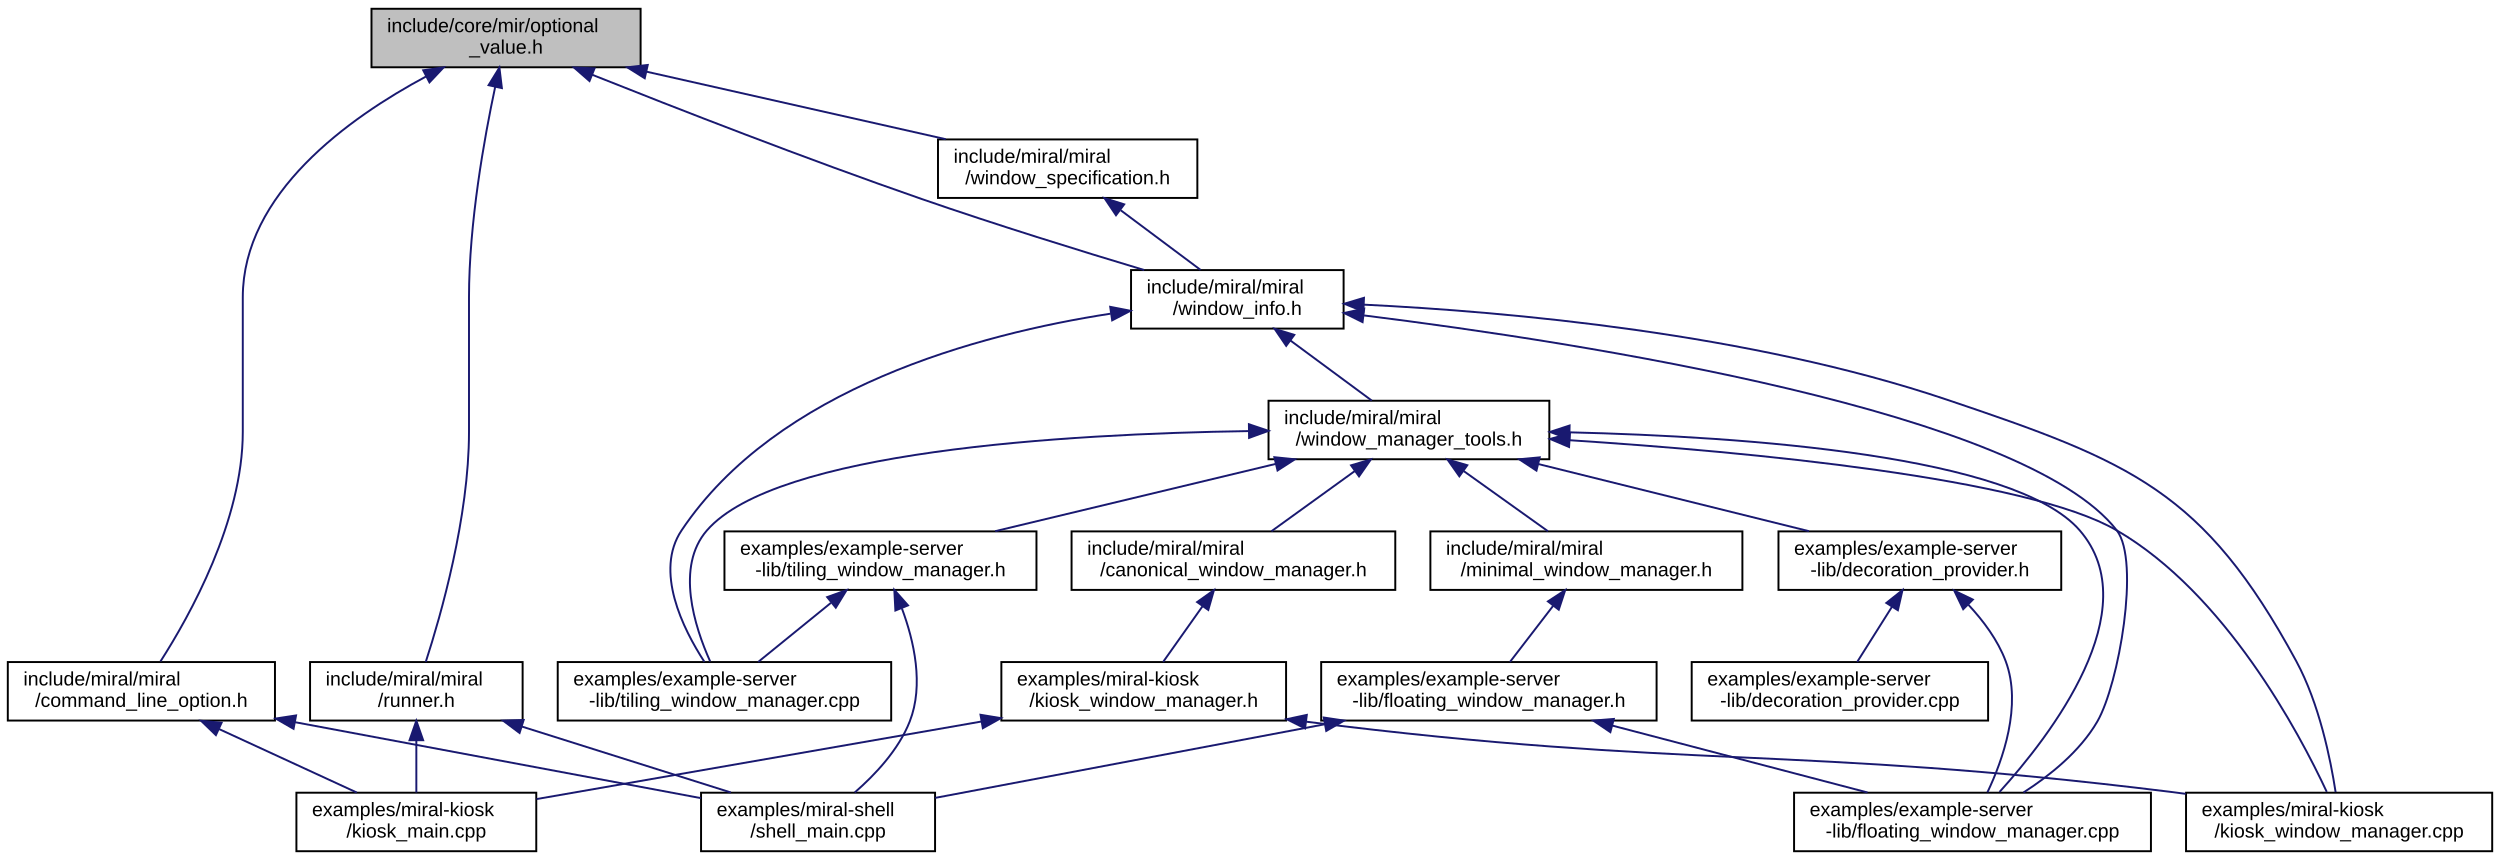
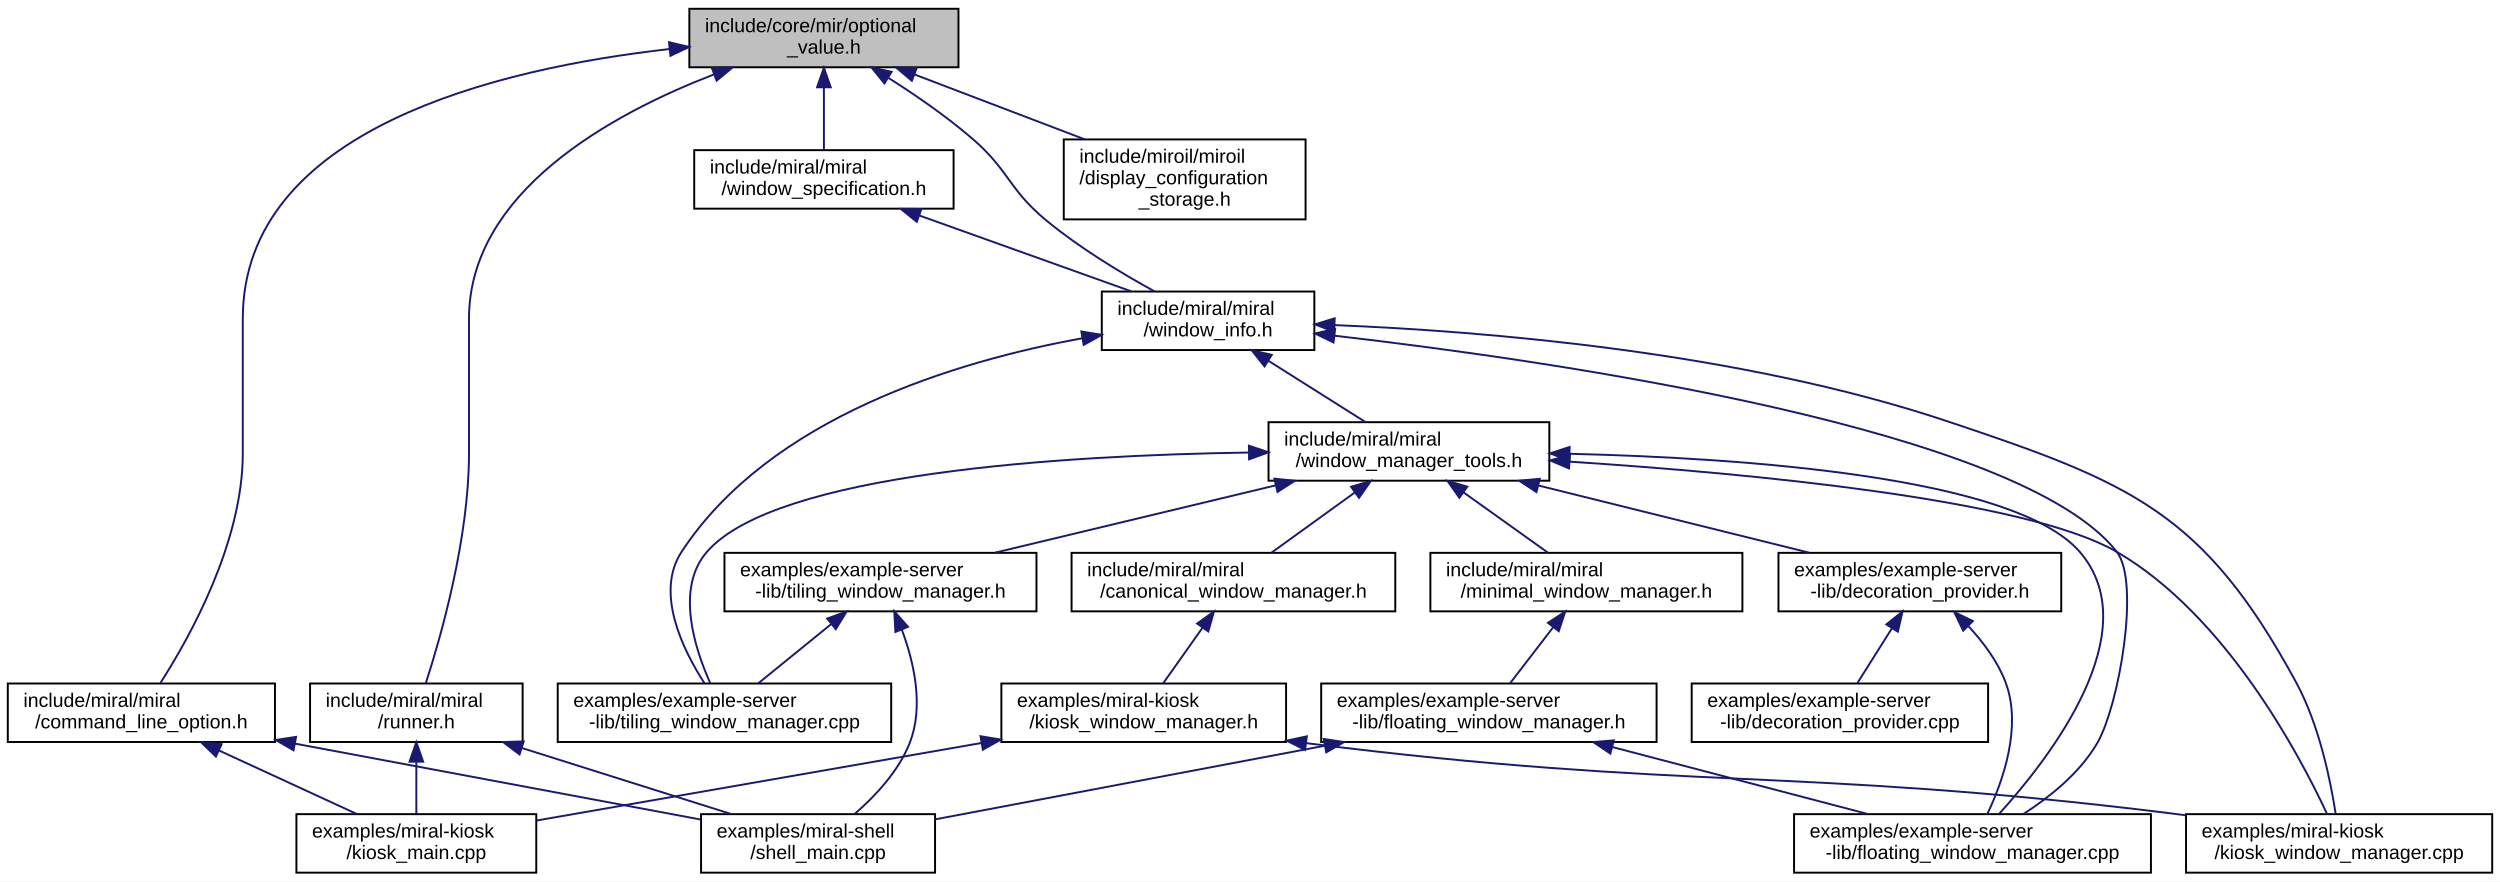
- <svg xmlns="http://www.w3.org/2000/svg" xmlns:xlink="http://www.w3.org/1999/xlink" width="1282pt" height="441pt" viewBox="0.00 0.00 1282.00 441.00">
-   <g id="graph0" class="graph" transform="scale(1 1) rotate(0) translate(4 437)">
-     <polygon fill="white" stroke="transparent" points="-4,4 -4,-437 1278,-437 1278,4 -4,4" />
+ <svg xmlns="http://www.w3.org/2000/svg" xmlns:xlink="http://www.w3.org/1999/xlink" width="1282pt" height="452pt" viewBox="0.00 0.00 1282.00 452.00">
+   <g id="graph0" class="graph" transform="scale(1 1) rotate(0) translate(4 448)">
+     <polygon fill="white" stroke="transparent" points="-4,4 -4,-448 1278,-448 1278,4 -4,4" />
    <g id="node1" class="node">
      <g id="a_node1">
        <a xlink:title=" ">
-           <polygon fill="#bfbfbf" stroke="black" points="186.5,-402.5 186.5,-432.5 324.5,-432.5 324.5,-402.5 186.5,-402.5" />
-           <text text-anchor="start" x="194.5" y="-420.5" font-family="Arial" font-size="10.00">include/core/mir/optional</text>
-           <text text-anchor="middle" x="255.5" y="-409.5" font-family="Arial" font-size="10.00">_value.h</text>
+           <polygon fill="#bfbfbf" stroke="black" points="349.5,-413.5 349.5,-443.5 487.5,-443.5 487.5,-413.5 349.5,-413.5" />
+           <text text-anchor="start" x="357.5" y="-431.5" font-family="Arial" font-size="10.00">include/core/mir/optional</text>
+           <text text-anchor="middle" x="418.5" y="-420.5" font-family="Arial" font-size="10.00">_value.h</text>
        </a>
      </g>
    </g>
    <g id="node2" class="node">
      <g id="a_node2">
        <a xlink:href="command__line__option_8h.html" target="_top" xlink:title=" ">
          <polygon fill="white" stroke="black" points="0,-67.5 0,-97.5 137,-97.5 137,-67.5 0,-67.5" />
          <text text-anchor="start" x="8" y="-85.5" font-family="Arial" font-size="10.00">include/miral/miral</text>
          <text text-anchor="middle" x="68.5" y="-74.5" font-family="Arial" font-size="10.00">/command_line_option.h</text>
        </a>
      </g>
    </g>
    <g id="edge1" class="edge">
-       <path fill="none" stroke="midnightblue" d="M214.52,-397.8C174.8,-376.53 120.5,-337.72 120.5,-284.5 120.5,-284.5 120.5,-284.5 120.5,-215.5 120.5,-169.93 93.34,-121.29 78.28,-97.81" />
-       <polygon fill="midnightblue" stroke="midnightblue" points="213.02,-400.96 223.51,-402.45 216.23,-394.74 213.02,-400.96" />
+       <path fill="none" stroke="midnightblue" d="M339.38,-422.86C251.09,-412.91 120.5,-381.75 120.5,-284.5 120.5,-284.5 120.5,-284.5 120.5,-215.5 120.5,-169.93 93.34,-121.29 78.28,-97.81" />
+       <polygon fill="midnightblue" stroke="midnightblue" points="339.07,-426.35 349.38,-423.92 339.81,-419.39 339.07,-426.35" />
    </g>
    <g id="node5" class="node">
      <g id="a_node5">
        <a xlink:href="runner_8h.html" target="_top" xlink:title=" ">
          <polygon fill="white" stroke="black" points="155,-67.5 155,-97.5 264,-97.5 264,-67.5 155,-67.5" />
          <text text-anchor="start" x="163" y="-85.5" font-family="Arial" font-size="10.00">include/miral/miral</text>
          <text text-anchor="middle" x="209.5" y="-74.5" font-family="Arial" font-size="10.00">/runner.h</text>
        </a>
      </g>
    </g>
    <g id="edge4" class="edge">
-       <path fill="none" stroke="midnightblue" d="M249.94,-392.49C244.33,-366.15 236.5,-322.55 236.5,-284.5 236.5,-284.5 236.5,-284.5 236.5,-215.5 236.5,-171.76 222.09,-121.49 214.33,-97.57" />
-       <polygon fill="midnightblue" stroke="midnightblue" points="246.54,-393.32 252.1,-402.34 253.37,-391.82 246.54,-393.32" />
+       <path fill="none" stroke="midnightblue" d="M362.22,-409.89C308.77,-389.23 236.5,-349.32 236.5,-284.5 236.5,-284.5 236.5,-284.5 236.5,-215.5 236.5,-171.76 222.09,-121.49 214.33,-97.57" />
+       <polygon fill="midnightblue" stroke="midnightblue" points="361.04,-413.18 371.63,-413.4 363.49,-406.62 361.04,-413.18" />
    </g>
    <g id="node6" class="node">
      <g id="a_node6">
        <a xlink:href="window__info_8h.html" target="_top" xlink:title=" ">
-           <polygon fill="white" stroke="black" points="576,-268.5 576,-298.5 685,-298.5 685,-268.5 576,-268.5" />
-           <text text-anchor="start" x="584" y="-286.5" font-family="Arial" font-size="10.00">include/miral/miral</text>
-           <text text-anchor="middle" x="630.5" y="-275.5" font-family="Arial" font-size="10.00">/window_info.h</text>
+           <polygon fill="white" stroke="black" points="561,-268.5 561,-298.5 670,-298.5 670,-268.5 561,-268.5" />
+           <text text-anchor="start" x="569" y="-286.5" font-family="Arial" font-size="10.00">include/miral/miral</text>
+           <text text-anchor="middle" x="615.5" y="-275.5" font-family="Arial" font-size="10.00">/window_info.h</text>
        </a>
      </g>
    </g>
    <g id="edge7" class="edge">
-       <path fill="none" stroke="midnightblue" d="M299.6,-398.69C342.47,-381.6 409.55,-355.44 468.5,-335 506.63,-321.78 550.35,-308.24 582.75,-298.52" />
-       <polygon fill="midnightblue" stroke="midnightblue" points="298.29,-395.44 290.3,-402.4 300.89,-401.94 298.29,-395.44" />
+       <path fill="none" stroke="midnightblue" d="M451.61,-408.04C465.43,-399.28 481.3,-388.36 494.5,-377 513.58,-360.57 513.1,-351.04 532.5,-335 549.66,-320.81 571.19,-307.83 588.02,-298.58" />
+       <polygon fill="midnightblue" stroke="midnightblue" points="449.52,-405.21 442.87,-413.46 453.21,-411.16 449.52,-405.21" />
    </g>
    <g id="node18" class="node">
      <g id="a_node18">
        <a xlink:href="window__specification_8h.html" target="_top" xlink:title=" ">
-           <polygon fill="white" stroke="black" points="477,-335.5 477,-365.5 610,-365.5 610,-335.5 477,-335.5" />
-           <text text-anchor="start" x="485" y="-353.5" font-family="Arial" font-size="10.00">include/miral/miral</text>
-           <text text-anchor="middle" x="543.5" y="-342.5" font-family="Arial" font-size="10.00">/window_specification.h</text>
+           <polygon fill="white" stroke="black" points="352,-341 352,-371 485,-371 485,-341 352,-341" />
+           <text text-anchor="start" x="360" y="-359" font-family="Arial" font-size="10.00">include/miral/miral</text>
+           <text text-anchor="middle" x="418.5" y="-348" font-family="Arial" font-size="10.00">/window_specification.h</text>
        </a>
      </g>
    </g>
    <g id="edge29" class="edge">
-       <path fill="none" stroke="midnightblue" d="M327.49,-400.25C374.7,-389.6 435.81,-375.81 480.98,-365.61" />
-       <polygon fill="midnightblue" stroke="midnightblue" points="326.62,-396.86 317.64,-402.48 328.16,-403.69 326.62,-396.86" />
+       <path fill="none" stroke="midnightblue" d="M418.5,-403.23C418.5,-392.57 418.5,-380.41 418.5,-371.25" />
+       <polygon fill="midnightblue" stroke="midnightblue" points="415,-403.23 418.5,-413.23 422,-403.23 415,-403.23" />
+     </g>
+     <g id="node19" class="node">
+       <g id="a_node19">
+         <a xlink:href="display__configuration__storage_8h.html" target="_top" xlink:title=" ">
+           <polygon fill="white" stroke="black" points="541.5,-335.5 541.5,-376.5 665.5,-376.5 665.5,-335.5 541.5,-335.5" />
+           <text text-anchor="start" x="549.5" y="-364.5" font-family="Arial" font-size="10.00">include/miroil/miroil</text>
+           <text text-anchor="start" x="549.5" y="-353.5" font-family="Arial" font-size="10.00">/display_configuration</text>
+           <text text-anchor="middle" x="603.5" y="-342.5" font-family="Arial" font-size="10.00">_storage.h</text>
+         </a>
+       </g>
+     </g>
+     <g id="edge31" class="edge">
+       <path fill="none" stroke="midnightblue" d="M464.95,-409.8C491.51,-399.68 524.88,-386.96 552.21,-376.55" />
+       <polygon fill="midnightblue" stroke="midnightblue" points="463.59,-406.57 455.49,-413.4 466.08,-413.11 463.59,-406.57" />
    </g>
    <g id="node3" class="node">
      <g id="a_node3">
        <a xlink:href="kiosk__main_8cpp.html" target="_top" xlink:title=" ">
          <polygon fill="white" stroke="black" points="148,-0.5 148,-30.5 271,-30.5 271,-0.5 148,-0.5" />
          <text text-anchor="start" x="156" y="-18.5" font-family="Arial" font-size="10.00">examples/miral-kiosk</text>
          <text text-anchor="middle" x="209.5" y="-7.5" font-family="Arial" font-size="10.00">/kiosk_main.cpp</text>
        </a>
      </g>
    </g>
    <g id="edge2" class="edge">
      <path fill="none" stroke="midnightblue" d="M108.35,-63.13C130.75,-52.8 158.28,-40.11 178.96,-30.58" />
      <polygon fill="midnightblue" stroke="midnightblue" points="106.71,-60.03 99.09,-67.4 109.64,-66.39 106.71,-60.03" />
    </g>
    <g id="node4" class="node">
      <g id="a_node4">
        <a xlink:href="shell__main_8cpp.html" target="_top" xlink:title=" ">
          <polygon fill="white" stroke="black" points="355.5,-0.5 355.5,-30.5 475.5,-30.5 475.5,-0.5 355.5,-0.5" />
          <text text-anchor="start" x="363.5" y="-18.5" font-family="Arial" font-size="10.00">examples/miral-shell</text>
          <text text-anchor="middle" x="415.5" y="-7.5" font-family="Arial" font-size="10.00">/shell_main.cpp</text>
        </a>
      </g>
    </g>
    <g id="edge3" class="edge">
      <path fill="none" stroke="midnightblue" d="M147.24,-66.67C224.44,-52.19 302.97,-37.51 355.44,-27.71" />
      <polygon fill="midnightblue" stroke="midnightblue" points="146.53,-63.25 137.35,-68.53 147.82,-70.13 146.53,-63.25" />
    </g>
    <g id="edge5" class="edge">
      <path fill="none" stroke="midnightblue" d="M209.5,-57.11C209.5,-48.15 209.5,-38.32 209.5,-30.58" />
      <polygon fill="midnightblue" stroke="midnightblue" points="206,-57.4 209.5,-67.4 213,-57.4 206,-57.4" />
    </g>
    <g id="edge6" class="edge">
      <path fill="none" stroke="midnightblue" d="M263.55,-64.44C296.95,-53.91 339.28,-40.55 370.78,-30.61" />
      <polygon fill="midnightblue" stroke="midnightblue" points="262.43,-61.13 253.95,-67.48 264.54,-67.8 262.43,-61.13" />
    </g>
    <g id="node7" class="node">
      <g id="a_node7">
        <a xlink:href="kiosk__window__manager_8cpp.html" target="_top" xlink:title=" ">
          <polygon fill="white" stroke="black" points="1117,-0.5 1117,-30.5 1274,-30.5 1274,-0.5 1117,-0.5" />
          <text text-anchor="start" x="1125" y="-18.5" font-family="Arial" font-size="10.00">examples/miral-kiosk</text>
          <text text-anchor="middle" x="1195.5" y="-7.5" font-family="Arial" font-size="10.00">/kiosk_window_manager.cpp</text>
        </a>
      </g>
    </g>
    <g id="edge8" class="edge">
-       <path fill="none" stroke="midnightblue" d="M695.42,-280.77C769.55,-277.15 893.6,-266.03 994.5,-232 1088.67,-200.24 1126.12,-185.36 1173.5,-98 1185.31,-76.23 1191.11,-47.68 1193.7,-30.8" />
-       <polygon fill="midnightblue" stroke="midnightblue" points="695.13,-277.28 685.3,-281.24 695.45,-284.28 695.13,-277.28" />
+       <path fill="none" stroke="midnightblue" d="M680.32,-281.29C757.14,-278.17 888.16,-267.55 994.5,-232 1088.75,-200.49 1126.12,-185.36 1173.5,-98 1185.31,-76.23 1191.11,-47.68 1193.7,-30.8" />
+       <polygon fill="midnightblue" stroke="midnightblue" points="680.16,-277.79 670.3,-281.66 680.43,-284.78 680.16,-277.79" />
    </g>
    <g id="node8" class="node">
      <g id="a_node8">
        <a xlink:href="floating__window__manager_8cpp.html" target="_top" xlink:title=" ">
          <polygon fill="white" stroke="black" points="916,-0.5 916,-30.5 1099,-30.5 1099,-0.5 916,-0.5" />
          <text text-anchor="start" x="924" y="-18.5" font-family="Arial" font-size="10.00">examples/example-server</text>
          <text text-anchor="middle" x="1007.5" y="-7.5" font-family="Arial" font-size="10.00">-lib/floating_window_manager.cpp</text>
        </a>
      </g>
    </g>
    <g id="edge9" class="edge">
-       <path fill="none" stroke="midnightblue" d="M695.48,-275.24C808.68,-261.11 1034.48,-225.84 1081.5,-165 1093.58,-149.37 1082.52,-86.01 1071.5,-67 1062.63,-51.69 1047.16,-39.3 1033.65,-30.61" />
-       <polygon fill="midnightblue" stroke="midnightblue" points="694.72,-271.81 685.22,-276.5 695.57,-278.75 694.72,-271.81" />
+       <path fill="none" stroke="midnightblue" d="M680.48,-275.83C796.67,-262.41 1032.47,-227.93 1081.5,-165 1093.62,-149.45 1082.61,-86.17 1071.5,-67 1062.63,-51.69 1047.16,-39.3 1033.65,-30.61" />
+       <polygon fill="midnightblue" stroke="midnightblue" points="679.84,-272.38 670.3,-276.98 680.63,-279.33 679.84,-272.38" />
    </g>
    <g id="node9" class="node">
      <g id="a_node9">
        <a xlink:href="tiling__window__manager_8cpp.html" target="_top" xlink:title=" ">
          <polygon fill="white" stroke="black" points="282,-67.5 282,-97.5 453,-97.5 453,-67.5 282,-67.5" />
          <text text-anchor="start" x="290" y="-85.5" font-family="Arial" font-size="10.00">examples/example-server</text>
          <text text-anchor="middle" x="367.5" y="-74.5" font-family="Arial" font-size="10.00">-lib/tiling_window_manager.cpp</text>
        </a>
      </g>
    </g>
    <g id="edge10" class="edge">
-       <path fill="none" stroke="midnightblue" d="M565.54,-276.16C497.65,-265.67 394.35,-237.97 345.5,-165 331.56,-144.17 346.06,-114.81 357.22,-97.6" />
-       <polygon fill="midnightblue" stroke="midnightblue" points="565.31,-279.66 575.71,-277.64 566.32,-272.73 565.31,-279.66" />
+       <path fill="none" stroke="midnightblue" d="M550.91,-274.54C486.49,-262.78 390.79,-234.1 345.5,-165 331.76,-144.04 346.19,-114.72 357.29,-97.56" />
+       <polygon fill="midnightblue" stroke="midnightblue" points="550.52,-278.02 560.97,-276.28 551.72,-271.13 550.52,-278.02" />
    </g>
    <g id="node10" class="node">
      <g id="a_node10">
        <a xlink:href="window__manager__tools_8h.html" target="_top" xlink:title=" ">
          <polygon fill="white" stroke="black" points="646.5,-201.5 646.5,-231.5 790.5,-231.5 790.5,-201.5 646.5,-201.5" />
          <text text-anchor="start" x="654.5" y="-219.5" font-family="Arial" font-size="10.00">include/miral/miral</text>
          <text text-anchor="middle" x="718.5" y="-208.5" font-family="Arial" font-size="10.00">/window_manager_tools.h</text>
        </a>
      </g>
    </g>
    <g id="edge11" class="edge">
-       <path fill="none" stroke="midnightblue" d="M657.64,-262.45C671.18,-252.45 687.23,-240.6 699.44,-231.58" />
-       <polygon fill="midnightblue" stroke="midnightblue" points="655.56,-259.64 649.59,-268.4 659.72,-265.27 655.56,-259.64" />
+       <path fill="none" stroke="midnightblue" d="M646.38,-263.02C662.4,-252.9 681.63,-240.77 696.19,-231.58" />
+       <polygon fill="midnightblue" stroke="midnightblue" points="644.44,-260.1 637.85,-268.4 648.17,-266.02 644.44,-260.1" />
    </g>
    <g id="edge12" class="edge">
      <path fill="none" stroke="midnightblue" d="M801,-211.25C893.08,-205.27 1035.26,-191.92 1081.5,-165 1137.12,-132.63 1174.9,-61.5 1189.16,-30.93" />
      <polygon fill="midnightblue" stroke="midnightblue" points="800.62,-207.77 790.86,-211.9 801.06,-214.76 800.62,-207.77" />
    </g>
    <g id="edge16" class="edge">
      <path fill="none" stroke="midnightblue" d="M800.82,-215.3C891.64,-213.12 1029.36,-203.36 1062.5,-165 1097.55,-124.43 1047.29,-59.5 1021.35,-30.87" />
      <polygon fill="midnightblue" stroke="midnightblue" points="800.74,-211.8 790.82,-215.51 800.89,-218.8 800.74,-211.8" />
    </g>
    <g id="edge20" class="edge">
      <path fill="none" stroke="midnightblue" d="M636.33,-215.94C541.41,-214.5 393.76,-205.55 358.5,-165 342.34,-146.42 352.13,-115.73 360.18,-97.79" />
      <polygon fill="midnightblue" stroke="midnightblue" points="636.44,-219.45 646.48,-216.07 636.53,-212.45 636.44,-219.45" />
    </g>
    <g id="node11" class="node">
      <g id="a_node11">
        <a xlink:href="decoration__provider_8h.html" target="_top" xlink:title=" ">
          <polygon fill="white" stroke="black" points="908,-134.5 908,-164.5 1053,-164.5 1053,-134.5 908,-134.5" />
          <text text-anchor="start" x="916" y="-152.5" font-family="Arial" font-size="10.00">examples/example-server</text>
          <text text-anchor="middle" x="980.5" y="-141.5" font-family="Arial" font-size="10.00">-lib/decoration_provider.h</text>
        </a>
      </g>
    </g>
    <g id="edge13" class="edge">
      <path fill="none" stroke="midnightblue" d="M784.8,-199.05C827.63,-188.43 882.79,-174.74 923.62,-164.61" />
      <polygon fill="midnightblue" stroke="midnightblue" points="783.89,-195.67 775.03,-201.48 785.58,-202.47 783.89,-195.67" />
    </g>
    <g id="node13" class="node">
      <g id="a_node13">
        <a xlink:href="tiling__window__manager_8h.html" target="_top" xlink:title=" ">
          <polygon fill="white" stroke="black" points="367.5,-134.5 367.5,-164.5 527.5,-164.5 527.5,-134.5 367.5,-134.5" />
          <text text-anchor="start" x="375.5" y="-152.5" font-family="Arial" font-size="10.00">examples/example-server</text>
          <text text-anchor="middle" x="447.5" y="-141.5" font-family="Arial" font-size="10.00">-lib/tiling_window_manager.h</text>
        </a>
      </g>
    </g>
    <g id="edge17" class="edge">
      <path fill="none" stroke="midnightblue" d="M650.2,-199.12C605.86,-188.48 548.66,-174.76 506.33,-164.61" />
      <polygon fill="midnightblue" stroke="midnightblue" points="649.49,-202.55 660.03,-201.48 651.12,-195.74 649.49,-202.55" />
    </g>
    <g id="node14" class="node">
      <g id="a_node14">
        <a xlink:href="canonical__window__manager_8h.html" target="_top" xlink:title=" ">
          <polygon fill="white" stroke="black" points="545.5,-134.5 545.5,-164.5 711.5,-164.5 711.5,-134.5 545.5,-134.5" />
          <text text-anchor="start" x="553.5" y="-152.5" font-family="Arial" font-size="10.00">include/miral/miral</text>
          <text text-anchor="middle" x="628.5" y="-141.5" font-family="Arial" font-size="10.00">/canonical_window_manager.h</text>
        </a>
      </g>
    </g>
    <g id="edge21" class="edge">
      <path fill="none" stroke="midnightblue" d="M690.74,-195.45C676.89,-185.45 660.48,-173.6 647.99,-164.58" />
      <polygon fill="midnightblue" stroke="midnightblue" points="688.82,-198.38 698.97,-201.4 692.91,-192.7 688.82,-198.38" />
    </g>
    <g id="node16" class="node">
      <g id="a_node16">
        <a xlink:href="minimal__window__manager_8h.html" target="_top" xlink:title=" ">
          <polygon fill="white" stroke="black" points="729.5,-134.5 729.5,-164.5 889.5,-164.5 889.5,-134.5 729.5,-134.5" />
          <text text-anchor="start" x="737.5" y="-152.5" font-family="Arial" font-size="10.00">include/miral/miral</text>
          <text text-anchor="middle" x="809.5" y="-141.5" font-family="Arial" font-size="10.00">/minimal_window_manager.h</text>
        </a>
      </g>
    </g>
    <g id="edge25" class="edge">
      <path fill="none" stroke="midnightblue" d="M746.57,-195.45C760.57,-185.45 777.16,-173.6 789.79,-164.58" />
      <polygon fill="midnightblue" stroke="midnightblue" points="744.35,-192.74 738.25,-201.4 748.42,-198.43 744.35,-192.74" />
    </g>
    <g id="edge15" class="edge">
      <path fill="none" stroke="midnightblue" d="M1005.41,-126.86C1013.04,-118.68 1020.48,-108.73 1024.5,-98 1033.02,-75.26 1023.03,-47.27 1015.16,-30.71" />
      <polygon fill="midnightblue" stroke="midnightblue" points="1002.73,-124.59 998.13,-134.13 1007.68,-129.54 1002.73,-124.59" />
    </g>
    <g id="node12" class="node">
      <g id="a_node12">
        <a xlink:href="decoration__provider_8cpp.html" target="_top" xlink:title=" ">
          <polygon fill="white" stroke="black" points="863.5,-67.5 863.5,-97.5 1015.5,-97.5 1015.5,-67.5 863.5,-67.5" />
          <text text-anchor="start" x="871.5" y="-85.5" font-family="Arial" font-size="10.00">examples/example-server</text>
          <text text-anchor="middle" x="939.5" y="-74.5" font-family="Arial" font-size="10.00">-lib/decoration_provider.cpp</text>
        </a>
      </g>
    </g>
    <g id="edge14" class="edge">
      <path fill="none" stroke="midnightblue" d="M966.22,-125.87C960.29,-116.46 953.59,-105.83 948.38,-97.58" />
      <polygon fill="midnightblue" stroke="midnightblue" points="963.31,-127.81 971.6,-134.4 969.23,-124.07 963.31,-127.81" />
    </g>
    <g id="edge18" class="edge">
      <path fill="none" stroke="midnightblue" d="M458.5,-124.99C464.7,-108.35 469.87,-85.74 462.5,-67 456.8,-52.51 444.77,-39.71 434.31,-30.63" />
      <polygon fill="midnightblue" stroke="midnightblue" points="455.15,-123.92 454.6,-134.5 461.63,-126.57 455.15,-123.92" />
    </g>
    <g id="edge19" class="edge">
      <path fill="none" stroke="midnightblue" d="M422.13,-127.88C409.97,-118.01 395.72,-106.43 384.82,-97.58" />
      <polygon fill="midnightblue" stroke="midnightblue" points="420.17,-130.81 430.14,-134.4 424.59,-125.37 420.17,-130.81" />
    </g>
    <g id="node15" class="node">
      <g id="a_node15">
        <a xlink:href="kiosk__window__manager_8h.html" target="_top" xlink:title=" ">
          <polygon fill="white" stroke="black" points="509.5,-67.5 509.5,-97.5 655.5,-97.5 655.5,-67.5 509.5,-67.5" />
          <text text-anchor="start" x="517.5" y="-85.5" font-family="Arial" font-size="10.00">examples/miral-kiosk</text>
          <text text-anchor="middle" x="582.5" y="-74.5" font-family="Arial" font-size="10.00">/kiosk_window_manager.h</text>
        </a>
      </g>
    </g>
    <g id="edge22" class="edge">
      <path fill="none" stroke="midnightblue" d="M612.69,-126.16C605.98,-116.68 598.37,-105.92 592.46,-97.58" />
      <polygon fill="midnightblue" stroke="midnightblue" points="609.88,-128.26 618.52,-134.4 615.6,-124.21 609.88,-128.26" />
    </g>
    <g id="edge23" class="edge">
      <path fill="none" stroke="midnightblue" d="M499.27,-67C430.17,-54.96 333.47,-38.1 271.15,-27.24" />
      <polygon fill="midnightblue" stroke="midnightblue" points="498.8,-70.47 509.25,-68.74 500,-63.57 498.8,-70.47" />
    </g>
    <g id="edge24" class="edge">
      <path fill="none" stroke="midnightblue" d="M665.85,-66.91C862.6,-42.17 915.28,-54.89 1108.5,-31 1111.24,-30.66 1114.02,-30.3 1116.82,-29.92" />
      <polygon fill="midnightblue" stroke="midnightblue" points="665.24,-63.46 655.77,-68.19 666.13,-70.4 665.24,-63.46" />
    </g>
    <g id="node17" class="node">
      <g id="a_node17">
        <a xlink:href="floating__window__manager_8h.html" target="_top" xlink:title=" ">
          <polygon fill="white" stroke="black" points="673.5,-67.5 673.5,-97.5 845.5,-97.5 845.5,-67.5 673.5,-67.5" />
          <text text-anchor="start" x="681.5" y="-85.5" font-family="Arial" font-size="10.00">examples/example-server</text>
          <text text-anchor="middle" x="759.5" y="-74.5" font-family="Arial" font-size="10.00">-lib/floating_window_manager.h</text>
        </a>
      </g>
    </g>
    <g id="edge26" class="edge">
      <path fill="none" stroke="midnightblue" d="M792.54,-126.45C785.19,-116.9 776.81,-106 770.33,-97.58" />
      <polygon fill="midnightblue" stroke="midnightblue" points="789.78,-128.6 798.65,-134.4 795.33,-124.34 789.78,-128.6" />
    </g>
    <g id="edge27" class="edge">
      <path fill="none" stroke="midnightblue" d="M675.15,-65.56C613.3,-53.88 530.82,-38.29 475.57,-27.85" />
      <polygon fill="midnightblue" stroke="midnightblue" points="674.8,-69.06 685.28,-67.48 676.1,-62.18 674.8,-69.06" />
    </g>
    <g id="edge28" class="edge">
      <path fill="none" stroke="midnightblue" d="M822.77,-64.92C863.24,-54.31 915.17,-40.7 953.66,-30.61" />
      <polygon fill="midnightblue" stroke="midnightblue" points="821.79,-61.55 813.01,-67.48 823.57,-68.33 821.79,-61.55" />
    </g>
    <g id="edge30" class="edge">
-       <path fill="none" stroke="midnightblue" d="M570.71,-329.17C584.02,-319.23 599.7,-307.51 611.66,-298.58" />
-       <polygon fill="midnightblue" stroke="midnightblue" points="568.29,-326.61 562.38,-335.4 572.48,-332.21 568.29,-326.61" />
+       <path fill="none" stroke="midnightblue" d="M467.5,-337.46C501.04,-325.46 544.92,-309.76 576.18,-298.57" />
+       <polygon fill="midnightblue" stroke="midnightblue" points="466.13,-334.24 457.89,-340.9 468.49,-340.83 466.13,-334.24" />
    </g>
  </g>
</svg>
